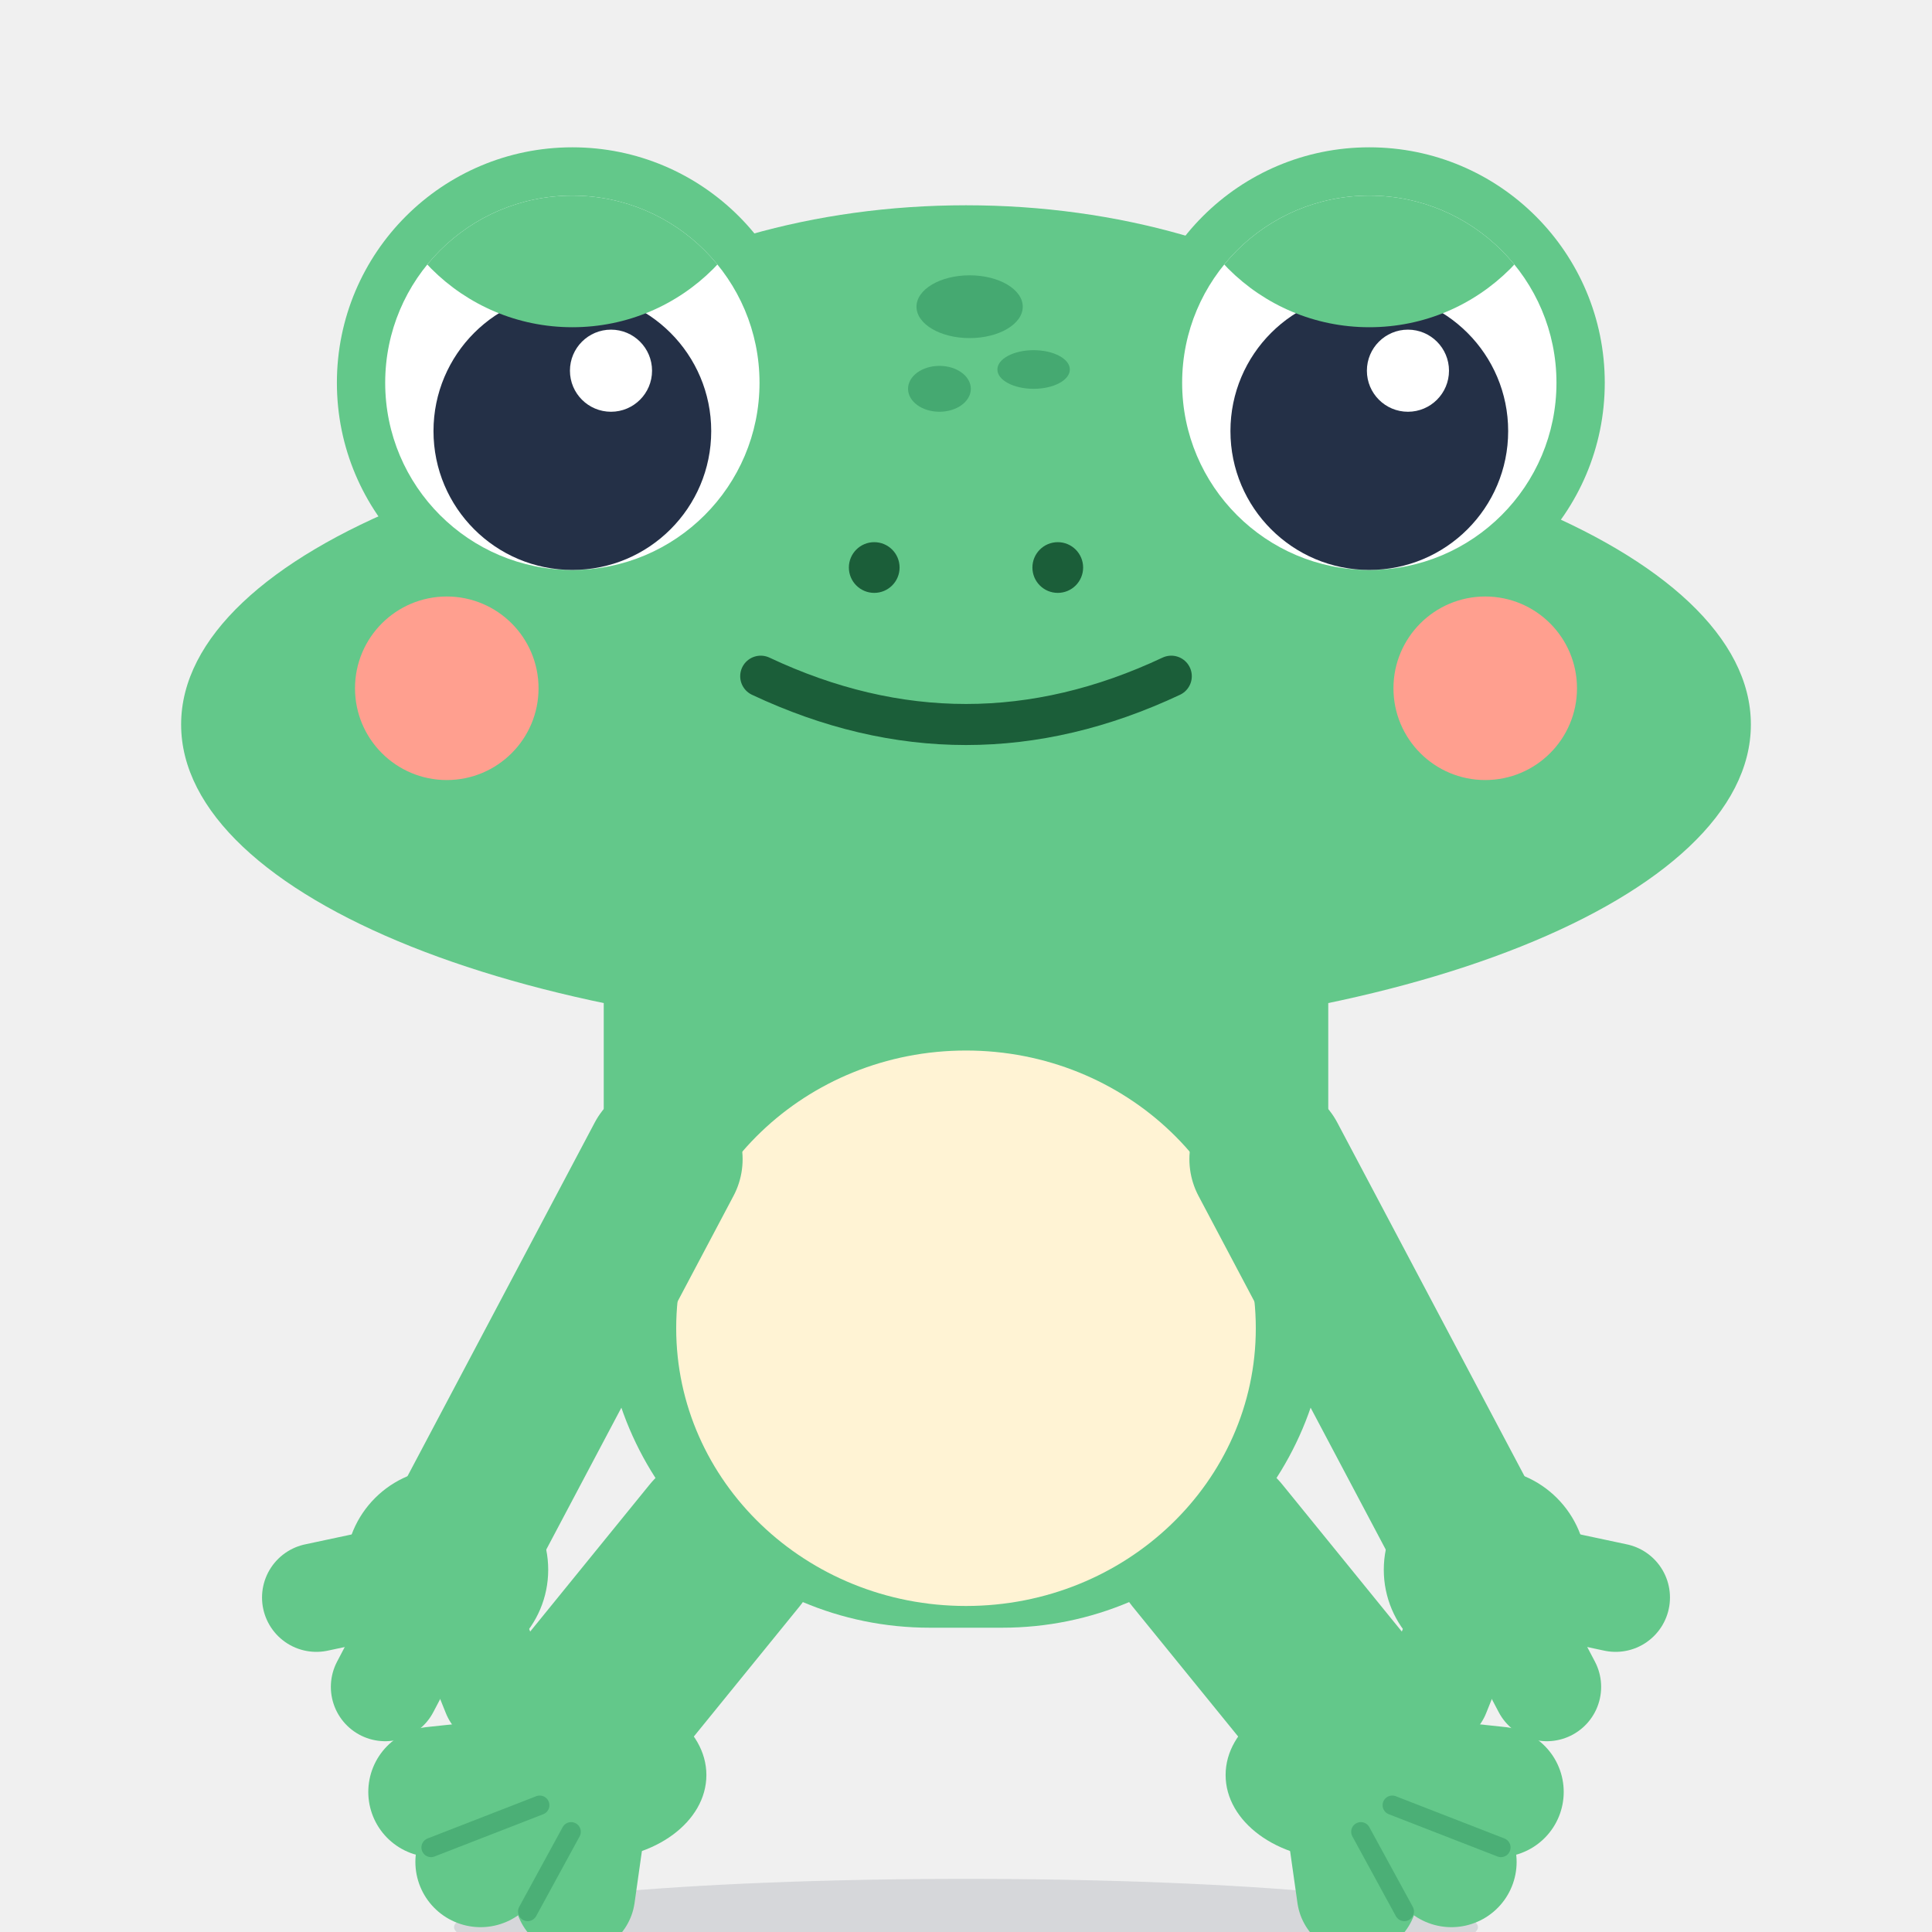
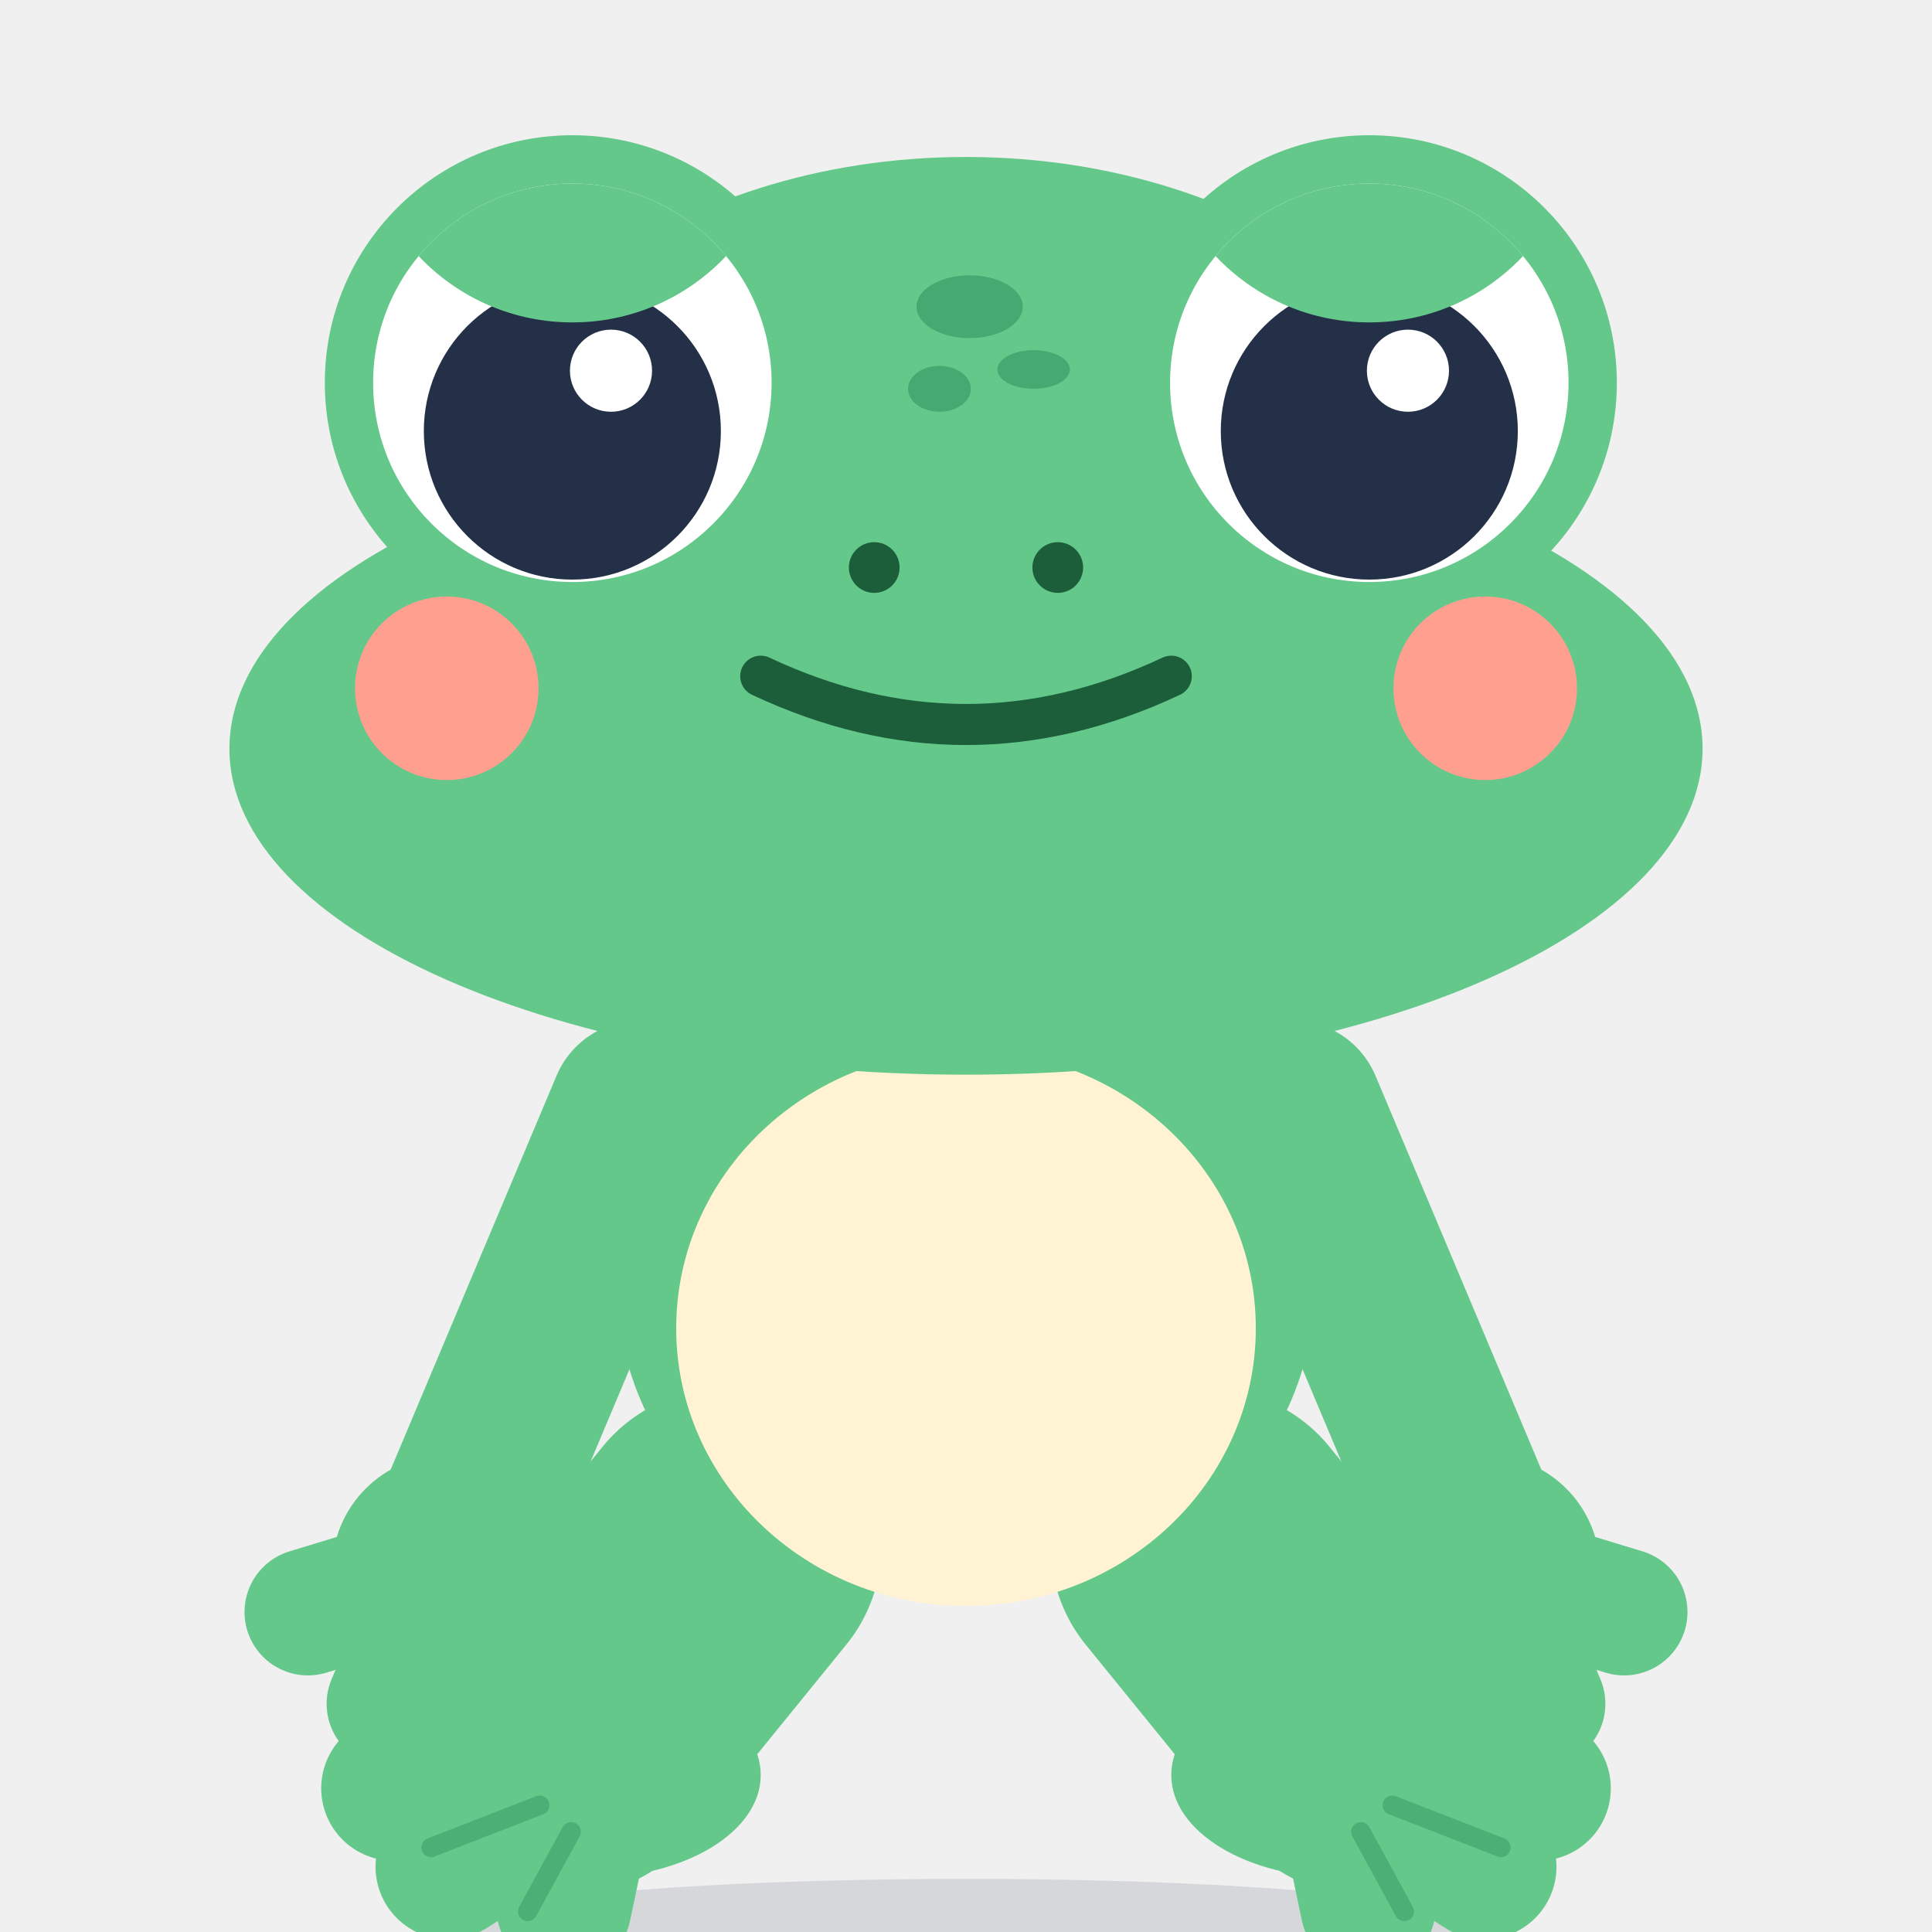
<svg xmlns="http://www.w3.org/2000/svg" viewBox="0 0 512 512" width="512" height="512">
  <g transform="translate(16 0) scale(3.2)">
    <ellipse cx="75" cy="159.6" rx="42.4" ry="4" fill="#243047" opacity="0.132" />
    <g transform="translate(0 6) translate(75 100) rotate(0) translate(-75 -100)">
      <g>
-         <line x1="55" y1="122" x2="42" y2="138" stroke="#63C88A" stroke-width="16" stroke-linecap="round" />
-         <ellipse cx="44" cy="141" rx="9.5" ry="7" fill="#63C88A" />
-         <line x1="44" y1="141" x2="30.9" y2="142.4" stroke="#63C88A" stroke-width="10.8" stroke-linecap="round" />
-         <line x1="44" y1="141" x2="34.8" y2="148.2" stroke="#63C88A" stroke-width="10.8" stroke-linecap="round" />
-         <line x1="44" y1="141" x2="42.6" y2="150.9" stroke="#63C88A" stroke-width="10" stroke-linecap="round" />
+         <line x1="55" y1="122" x2="42" y2="138" stroke="#63C88A" stroke-width="26" stroke-linecap="round" />
+         <ellipse cx="44" cy="141" rx="14" ry="8.5" fill="#63C88A" />
+         <line x1="44" y1="141" x2="27.6" y2="142.1" stroke="#63C88A" stroke-width="12" stroke-linecap="round" />
+         <line x1="44" y1="141" x2="32.1" y2="148.6" stroke="#63C88A" stroke-width="12" stroke-linecap="round" />
+         <line x1="44" y1="141" x2="41.7" y2="151.9" stroke="#63C88A" stroke-width="11.2" stroke-linecap="round" />
        <line x1="39.7" y1="143.5" x2="30.7" y2="147.0" stroke="#45A971" stroke-width="1.6" stroke-linecap="round" opacity="0.8" />
        <line x1="42.3" y1="145.7" x2="38.7" y2="152.3" stroke="#45A971" stroke-width="1.6" stroke-linecap="round" opacity="0.8" />
      </g>
      <g>
-         <line x1="95" y1="122" x2="108" y2="138" stroke="#63C88A" stroke-width="16" stroke-linecap="round" />
-         <ellipse cx="106" cy="141" rx="9.5" ry="7" fill="#63C88A" />
-         <line x1="106" y1="141" x2="119.1" y2="142.4" stroke="#63C88A" stroke-width="10.8" stroke-linecap="round" />
-         <line x1="106" y1="141" x2="115.2" y2="148.2" stroke="#63C88A" stroke-width="10.8" stroke-linecap="round" />
-         <line x1="106" y1="141" x2="107.4" y2="150.9" stroke="#63C88A" stroke-width="10" stroke-linecap="round" />
+         <line x1="95" y1="122" x2="108" y2="138" stroke="#63C88A" stroke-width="26" stroke-linecap="round" />
+         <ellipse cx="106" cy="141" rx="14" ry="8.5" fill="#63C88A" />
+         <line x1="106" y1="141" x2="122.4" y2="142.1" stroke="#63C88A" stroke-width="12" stroke-linecap="round" />
+         <line x1="106" y1="141" x2="117.9" y2="148.6" stroke="#63C88A" stroke-width="12" stroke-linecap="round" />
+         <line x1="106" y1="141" x2="108.3" y2="151.9" stroke="#63C88A" stroke-width="11.2" stroke-linecap="round" />
        <line x1="110.3" y1="143.5" x2="119.3" y2="147.0" stroke="#45A971" stroke-width="1.6" stroke-linecap="round" opacity="0.8" />
        <line x1="107.7" y1="145.7" x2="111.3" y2="152.3" stroke="#45A971" stroke-width="1.6" stroke-linecap="round" opacity="0.8" />
      </g>
-       <path d="M 45 59.2 H 105 V 101.8 A 27 27 0 0 1 78 128.8 H 72 A 27 27 0 0 1 45 101.8 Z" fill="#63C88A" />
+       <path d="M 46 59.2 H 104 V 99.8 A 26 26 0 0 1 78 125.8 H 72 A 26 26 0 0 1 46 99.8 Z" fill="#63C88A" />
      <ellipse cx="75" cy="104" rx="24" ry="23" fill="#FFF3D4" />
      <g>
-         <line x1="50" y1="90" x2="32" y2="124" stroke="#63C88A" stroke-width="13" stroke-linecap="round" />
-         <circle cx="32" cy="124" r="8.4" fill="#63C88A" />
-         <line x1="32" y1="124" x2="36.1" y2="134.2" stroke="#63C88A" stroke-width="9" stroke-linecap="round" />
-         <line x1="32" y1="124" x2="26.9" y2="133.7" stroke="#63C88A" stroke-width="9" stroke-linecap="round" />
-         <line x1="32" y1="124" x2="21.2" y2="126.3" stroke="#63C88A" stroke-width="9" stroke-linecap="round" />
+         <line x1="48" y1="86" x2="32" y2="124" stroke="#63C88A" stroke-width="15" stroke-linecap="round" />
+         <circle cx="32" cy="124" r="9.5" fill="#63C88A" />
+         <line x1="32" y1="124" x2="37.5" y2="134.7" stroke="#63C88A" stroke-width="10.5" stroke-linecap="round" />
+         <line x1="32" y1="124" x2="27.3" y2="135.1" stroke="#63C88A" stroke-width="10.5" stroke-linecap="round" />
+         <line x1="32" y1="124" x2="20.5" y2="127.5" stroke="#63C88A" stroke-width="10.5" stroke-linecap="round" />
      </g>
      <g>
-         <line x1="100" y1="90" x2="118" y2="124" stroke="#63C88A" stroke-width="13" stroke-linecap="round" />
-         <circle cx="118" cy="124" r="8.4" fill="#63C88A" />
-         <line x1="118" y1="124" x2="128.8" y2="126.3" stroke="#63C88A" stroke-width="9" stroke-linecap="round" />
-         <line x1="118" y1="124" x2="123.1" y2="133.7" stroke="#63C88A" stroke-width="9" stroke-linecap="round" />
-         <line x1="118" y1="124" x2="113.9" y2="134.2" stroke="#63C88A" stroke-width="9" stroke-linecap="round" />
+         <line x1="102" y1="86" x2="118" y2="124" stroke="#63C88A" stroke-width="15" stroke-linecap="round" />
+         <circle cx="118" cy="124" r="9.5" fill="#63C88A" />
+         <line x1="118" y1="124" x2="129.5" y2="127.5" stroke="#63C88A" stroke-width="10.5" stroke-linecap="round" />
+         <line x1="118" y1="124" x2="122.7" y2="135.1" stroke="#63C88A" stroke-width="10.5" stroke-linecap="round" />
+         <line x1="118" y1="124" x2="112.5" y2="134.7" stroke="#63C88A" stroke-width="10.5" stroke-linecap="round" />
      </g>
      <g transform="rotate(0 75 50)">
-         <ellipse cx="75" cy="42" rx="46" ry="31" fill="#63C88A" />
-         <ellipse cx="75" cy="54" rx="65" ry="26" fill="#63C88A" />
-         <circle cx="42.4" cy="25.7" r="19.5" fill="#63C88A" />
-         <circle cx="108.4" cy="25.7" r="19.5" fill="#63C88A" />
+         <ellipse cx="75" cy="40" rx="44" ry="33" fill="#63C88A" />
+         <ellipse cx="75" cy="56" rx="61" ry="27" fill="#63C88A" />
+         <circle cx="42.4" cy="25.7" r="20.5" fill="#63C88A" />
+         <circle cx="108.4" cy="25.7" r="20.5" fill="#63C88A" />
      </g>
      <g transform="rotate(0 75 50)">
        <ellipse cx="75.3" cy="19.4" rx="4.4" ry="2.6" fill="#45A971" />
        <ellipse cx="72.8" cy="26.2" rx="2.6" ry="1.9" fill="#45A971" />
        <ellipse cx="80.6" cy="24.6" rx="3.0" ry="1.6" fill="#45A971" />
        <g>
          <clipPath id="eyeClip42">
-             <circle cx="42.4" cy="25.7" r="15.5" />
+             <circle cx="42.4" cy="25.7" r="16.5" />
          </clipPath>
-           <circle cx="42.4" cy="25.7" r="15.5" fill="#FFFFFF" />
+           <circle cx="42.4" cy="25.7" r="16.5" fill="#FFFFFF" />
          <g clip-path="url(#eyeClip42)">
-             <circle cx="42.4" cy="29.7" r="11.5" fill="#243047" />
+             <circle cx="42.4" cy="29.7" r="12.3" fill="#243047" />
            <circle cx="45.6" cy="24.7" r="3.4" fill="#FFFFFF" />
-             <circle cx="42.4" cy="4.6" r="16.5" fill="#63C88A" />
+             <circle cx="42.4" cy="3.2" r="17.5" fill="#63C88A" />
          </g>
        </g>
        <g>
          <clipPath id="eyeClip108">
-             <circle cx="108.4" cy="25.7" r="15.5" />
+             <circle cx="108.4" cy="25.7" r="16.5" />
          </clipPath>
-           <circle cx="108.4" cy="25.7" r="15.5" fill="#FFFFFF" />
+           <circle cx="108.4" cy="25.7" r="16.5" fill="#FFFFFF" />
          <g clip-path="url(#eyeClip108)">
-             <circle cx="108.4" cy="29.7" r="11.5" fill="#243047" />
+             <circle cx="108.4" cy="29.7" r="12.3" fill="#243047" />
            <circle cx="111.6" cy="24.7" r="3.4" fill="#FFFFFF" />
-             <circle cx="108.4" cy="4.6" r="16.5" fill="#63C88A" />
+             <circle cx="108.4" cy="3.2" r="17.5" fill="#63C88A" />
          </g>
        </g>
        <circle cx="32" cy="51" r="7.6" fill="#FF9F8F" />
        <circle cx="118" cy="51" r="7.6" fill="#FF9F8F" />
        <circle cx="67.4" cy="41" r="2.1" fill="#1B5E39" />
        <circle cx="82.6" cy="41" r="2.1" fill="#1B5E39" />
        <path d="M 58 50 Q 75 58 92 50" fill="none" stroke="#1B5E39" stroke-width="3.4" stroke-linecap="round" />
      </g>
    </g>
  </g>
</svg>
